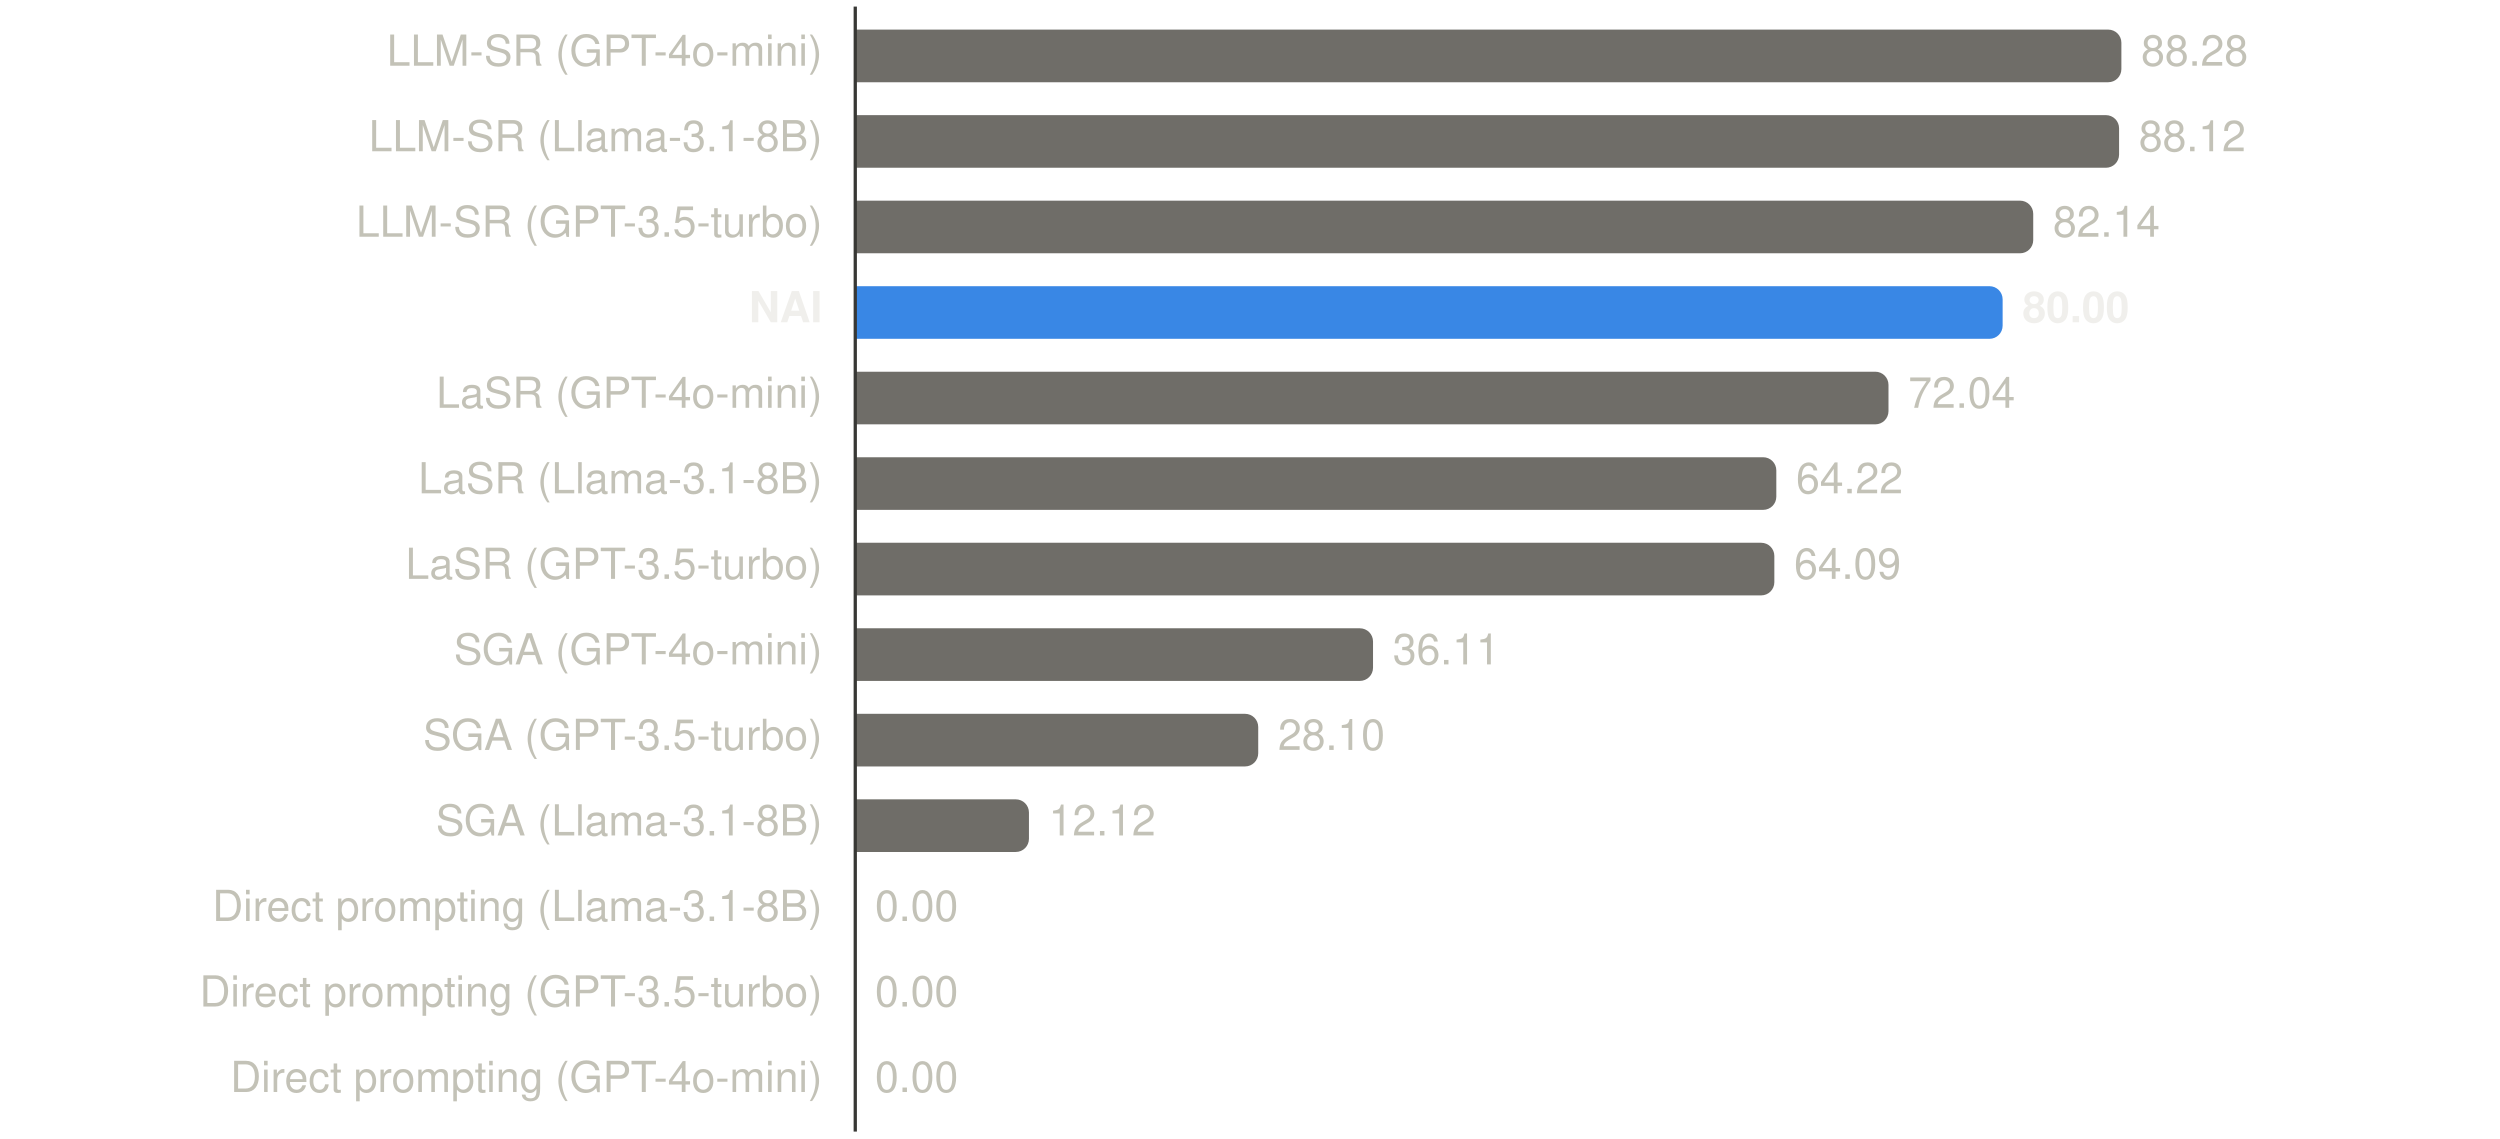
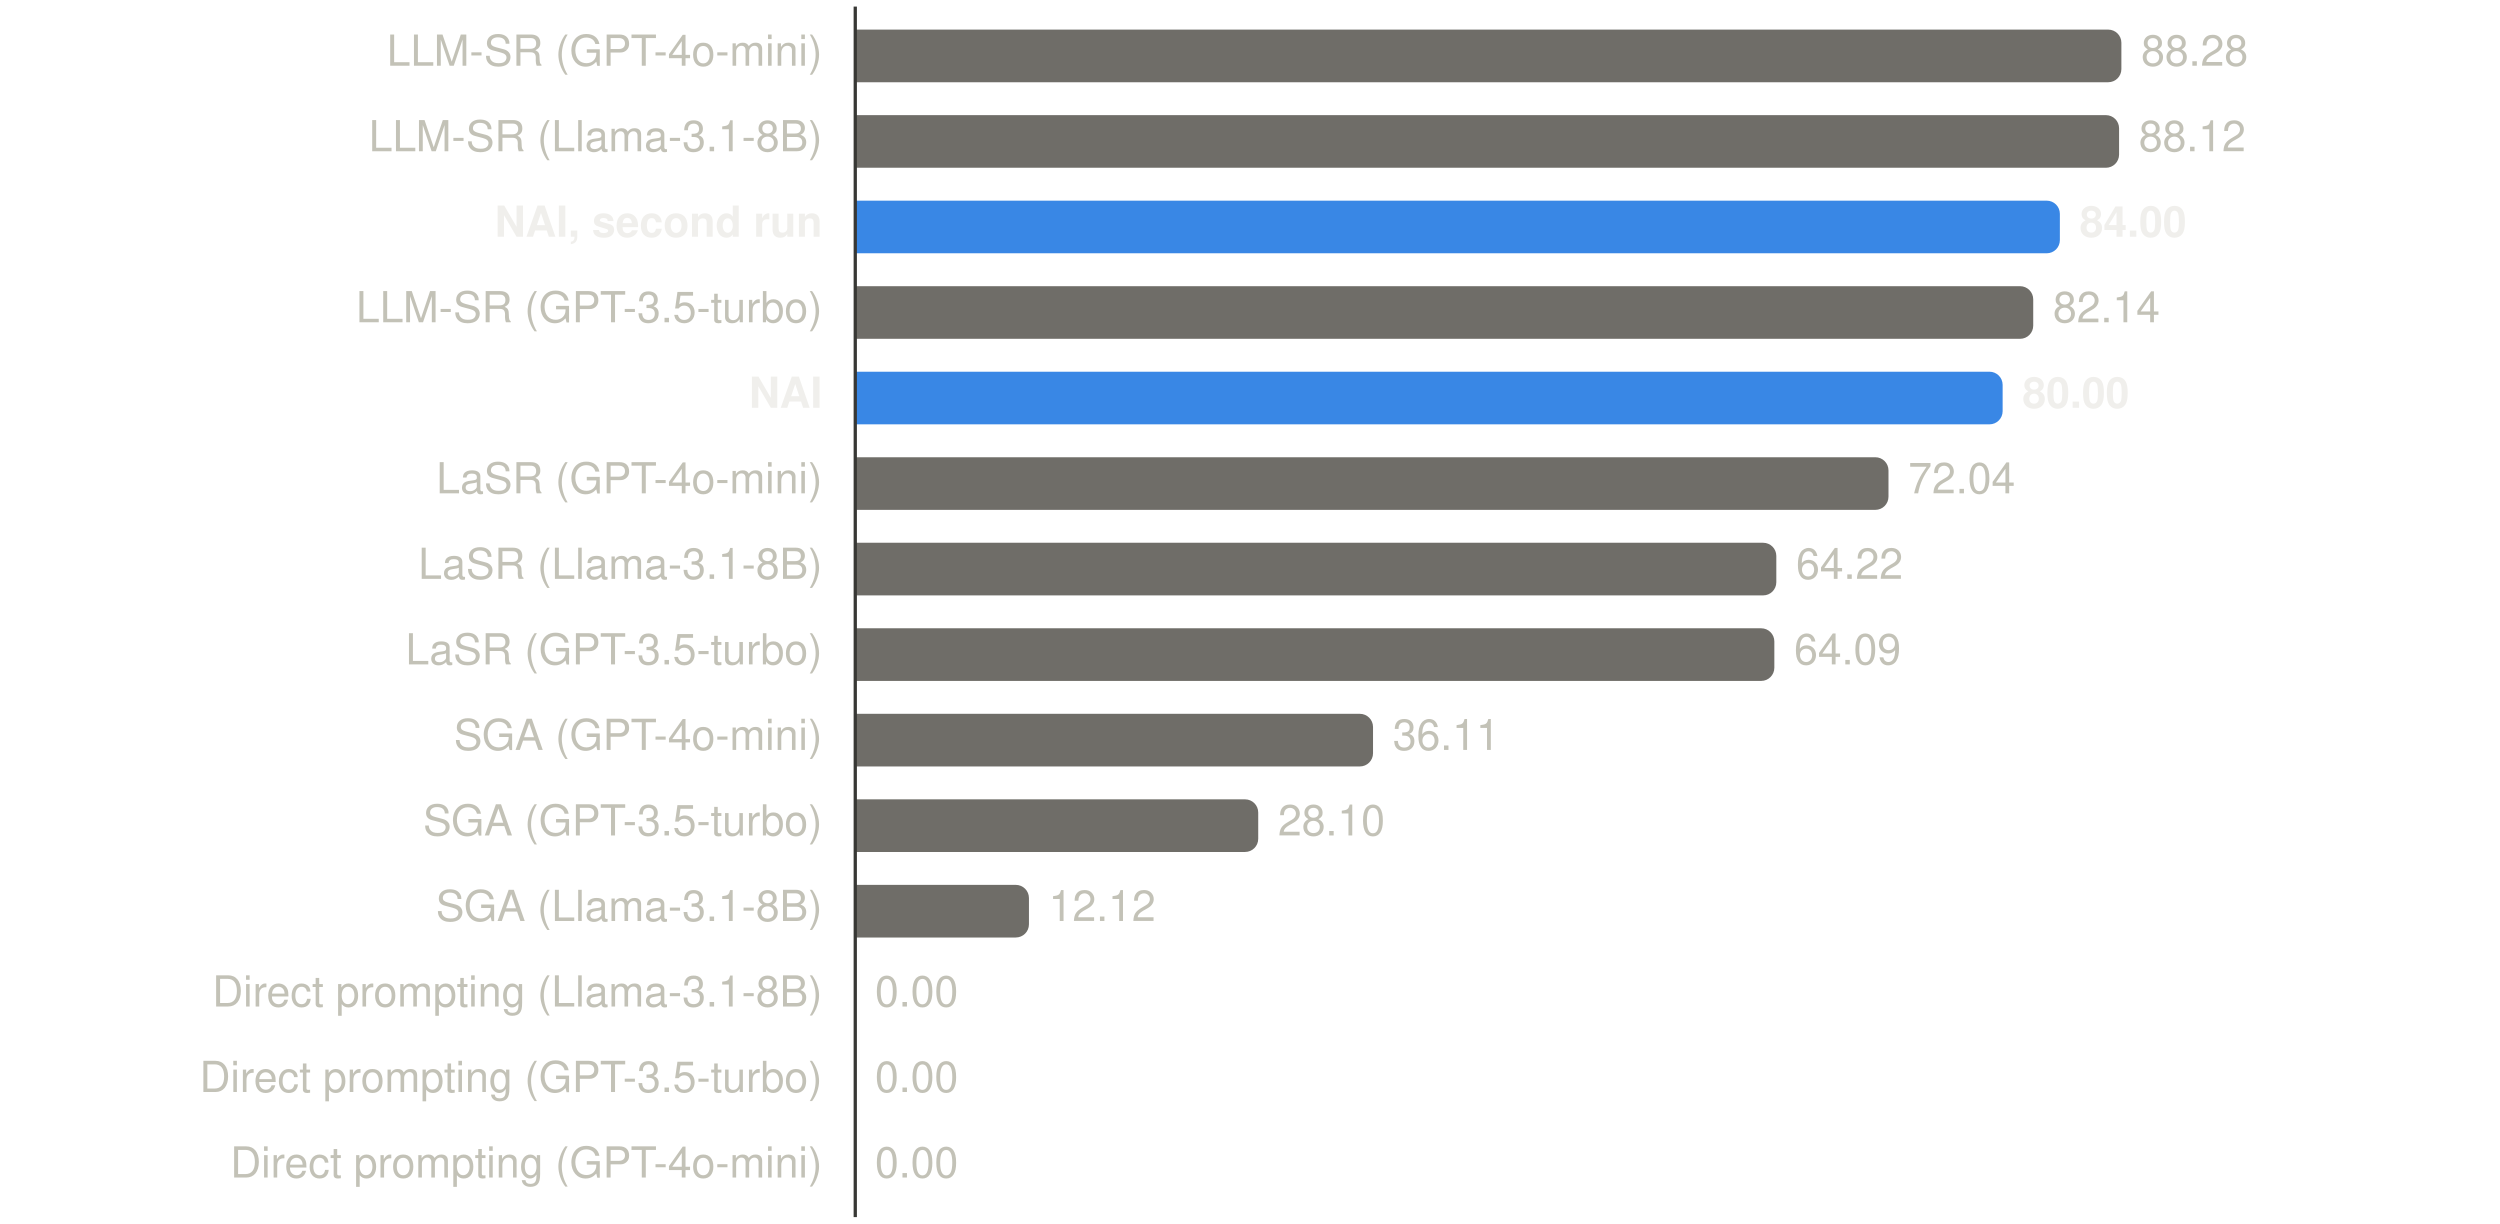
- <svg xmlns="http://www.w3.org/2000/svg" width="760" height="346" viewBox="0 0 760 346" role="img" aria-labelledby="t d">
+ <svg xmlns="http://www.w3.org/2000/svg" width="760" height="372" viewBox="0 0 760 372" role="img" aria-labelledby="t d">
  <g font-family="system-ui, -apple-system, 'Segoe UI', Helvetica, Arial, sans-serif" font-size="13">
    <text x="250" y="17.0" fill="#c3c2b7" text-anchor="end" dominant-baseline="central">LLM-SR (GPT-4o-mini)</text>
    <path d="M260.0 9.0 H640.9 a4 4 0 0 1 4 4 V21.0 a4 4 0 0 1 -4 4 H260.0 Z" fill="#6f6d68" />
    <text x="650.9" y="17.0" fill="#c3c2b7" dominant-baseline="central">88.28</text>
    <text x="250" y="43.0" fill="#c3c2b7" text-anchor="end" dominant-baseline="central">LLM-SR (Llama-3.1-8B)</text>
    <path d="M260.0 35.0 H640.2 a4 4 0 0 1 4 4 V47.0 a4 4 0 0 1 -4 4 H260.0 Z" fill="#6f6d68" />
    <text x="650.2" y="43.0" fill="#c3c2b7" dominant-baseline="central">88.12</text>
-     <text x="250" y="69.0" fill="#c3c2b7" text-anchor="end" dominant-baseline="central">LLM-SR (GPT-3.5-turbo)</text>
-     <path d="M260.0 61.0 H614.1 a4 4 0 0 1 4 4 V73.0 a4 4 0 0 1 -4 4 H260.0 Z" fill="#6f6d68" />
-     <text x="624.1" y="69.0" fill="#c3c2b7" dominant-baseline="central">82.14</text>
-     <text x="250" y="95.0" fill="#f0efec" text-anchor="end" dominant-baseline="central" font-weight="700">NAI</text>
-     <path d="M260.0 87.0 H604.8 a4 4 0 0 1 4 4 V99.0 a4 4 0 0 1 -4 4 H260.0 Z" fill="#3987e5" />
-     <text x="614.8" y="95.0" fill="#f0efec" dominant-baseline="central" font-weight="700">80.00</text>
-     <text x="250" y="121.0" fill="#c3c2b7" text-anchor="end" dominant-baseline="central">LaSR (GPT-4o-mini)</text>
-     <path d="M260.0 113.0 H570.1 a4 4 0 0 1 4 4 V125.0 a4 4 0 0 1 -4 4 H260.0 Z" fill="#6f6d68" />
-     <text x="580.1" y="121.0" fill="#c3c2b7" dominant-baseline="central">72.04</text>
-     <text x="250" y="147.0" fill="#c3c2b7" text-anchor="end" dominant-baseline="central">LaSR (Llama-3.1-8B)</text>
-     <path d="M260.0 139.0 H536.0 a4 4 0 0 1 4 4 V151.0 a4 4 0 0 1 -4 4 H260.0 Z" fill="#6f6d68" />
-     <text x="546.0" y="147.0" fill="#c3c2b7" dominant-baseline="central">64.22</text>
-     <text x="250" y="173.0" fill="#c3c2b7" text-anchor="end" dominant-baseline="central">LaSR (GPT-3.5-turbo)</text>
-     <path d="M260.0 165.0 H535.4 a4 4 0 0 1 4 4 V177.0 a4 4 0 0 1 -4 4 H260.0 Z" fill="#6f6d68" />
-     <text x="545.4" y="173.0" fill="#c3c2b7" dominant-baseline="central">64.09</text>
-     <text x="250" y="199.0" fill="#c3c2b7" text-anchor="end" dominant-baseline="central">SGA (GPT-4o-mini)</text>
-     <path d="M260.0 191.0 H413.4 a4 4 0 0 1 4 4 V203.0 a4 4 0 0 1 -4 4 H260.0 Z" fill="#6f6d68" />
-     <text x="423.4" y="199.0" fill="#c3c2b7" dominant-baseline="central">36.11</text>
-     <text x="250" y="225.0" fill="#c3c2b7" text-anchor="end" dominant-baseline="central">SGA (GPT-3.5-turbo)</text>
-     <path d="M260.0 217.0 H378.5 a4 4 0 0 1 4 4 V229.0 a4 4 0 0 1 -4 4 H260.0 Z" fill="#6f6d68" />
-     <text x="388.5" y="225.0" fill="#c3c2b7" dominant-baseline="central">28.10</text>
-     <text x="250" y="251.0" fill="#c3c2b7" text-anchor="end" dominant-baseline="central">SGA (Llama-3.1-8B)</text>
-     <path d="M260.0 243.0 H308.8 a4 4 0 0 1 4 4 V255.0 a4 4 0 0 1 -4 4 H260.0 Z" fill="#6f6d68" />
-     <text x="318.8" y="251.0" fill="#c3c2b7" dominant-baseline="central">12.12</text>
-     <text x="250" y="277.0" fill="#c3c2b7" text-anchor="end" dominant-baseline="central">Direct prompting (Llama-3.1-8B)</text>
-     <text x="266.0" y="277.0" fill="#c3c2b7" dominant-baseline="central">0.00</text>
-     <text x="250" y="303.0" fill="#c3c2b7" text-anchor="end" dominant-baseline="central">Direct prompting (GPT-3.5-turbo)</text>
+     <text x="250" y="69.0" fill="#f0efec" text-anchor="end" dominant-baseline="central" font-weight="700">NAI, second run</text>
+     <path d="M260.0 61.0 H622.2 a4 4 0 0 1 4 4 V73.0 a4 4 0 0 1 -4 4 H260.0 Z" fill="#3987e5" />
+     <text x="632.2" y="69.0" fill="#f0efec" dominant-baseline="central" font-weight="700">84.00</text>
+     <text x="250" y="95.0" fill="#c3c2b7" text-anchor="end" dominant-baseline="central">LLM-SR (GPT-3.5-turbo)</text>
+     <path d="M260.0 87.0 H614.1 a4 4 0 0 1 4 4 V99.0 a4 4 0 0 1 -4 4 H260.0 Z" fill="#6f6d68" />
+     <text x="624.1" y="95.0" fill="#c3c2b7" dominant-baseline="central">82.14</text>
+     <text x="250" y="121.0" fill="#f0efec" text-anchor="end" dominant-baseline="central" font-weight="700">NAI</text>
+     <path d="M260.0 113.0 H604.8 a4 4 0 0 1 4 4 V125.0 a4 4 0 0 1 -4 4 H260.0 Z" fill="#3987e5" />
+     <text x="614.8" y="121.0" fill="#f0efec" dominant-baseline="central" font-weight="700">80.00</text>
+     <text x="250" y="147.0" fill="#c3c2b7" text-anchor="end" dominant-baseline="central">LaSR (GPT-4o-mini)</text>
+     <path d="M260.0 139.0 H570.1 a4 4 0 0 1 4 4 V151.0 a4 4 0 0 1 -4 4 H260.0 Z" fill="#6f6d68" />
+     <text x="580.1" y="147.0" fill="#c3c2b7" dominant-baseline="central">72.04</text>
+     <text x="250" y="173.0" fill="#c3c2b7" text-anchor="end" dominant-baseline="central">LaSR (Llama-3.1-8B)</text>
+     <path d="M260.0 165.0 H536.0 a4 4 0 0 1 4 4 V177.0 a4 4 0 0 1 -4 4 H260.0 Z" fill="#6f6d68" />
+     <text x="546.0" y="173.0" fill="#c3c2b7" dominant-baseline="central">64.22</text>
+     <text x="250" y="199.0" fill="#c3c2b7" text-anchor="end" dominant-baseline="central">LaSR (GPT-3.5-turbo)</text>
+     <path d="M260.0 191.0 H535.4 a4 4 0 0 1 4 4 V203.0 a4 4 0 0 1 -4 4 H260.0 Z" fill="#6f6d68" />
+     <text x="545.4" y="199.0" fill="#c3c2b7" dominant-baseline="central">64.09</text>
+     <text x="250" y="225.0" fill="#c3c2b7" text-anchor="end" dominant-baseline="central">SGA (GPT-4o-mini)</text>
+     <path d="M260.0 217.0 H413.4 a4 4 0 0 1 4 4 V229.0 a4 4 0 0 1 -4 4 H260.0 Z" fill="#6f6d68" />
+     <text x="423.4" y="225.0" fill="#c3c2b7" dominant-baseline="central">36.11</text>
+     <text x="250" y="251.0" fill="#c3c2b7" text-anchor="end" dominant-baseline="central">SGA (GPT-3.5-turbo)</text>
+     <path d="M260.0 243.0 H378.5 a4 4 0 0 1 4 4 V255.0 a4 4 0 0 1 -4 4 H260.0 Z" fill="#6f6d68" />
+     <text x="388.5" y="251.0" fill="#c3c2b7" dominant-baseline="central">28.10</text>
+     <text x="250" y="277.0" fill="#c3c2b7" text-anchor="end" dominant-baseline="central">SGA (Llama-3.1-8B)</text>
+     <path d="M260.0 269.0 H308.8 a4 4 0 0 1 4 4 V281.0 a4 4 0 0 1 -4 4 H260.0 Z" fill="#6f6d68" />
+     <text x="318.8" y="277.0" fill="#c3c2b7" dominant-baseline="central">12.12</text>
+     <text x="250" y="303.0" fill="#c3c2b7" text-anchor="end" dominant-baseline="central">Direct prompting (Llama-3.1-8B)</text>
    <text x="266.0" y="303.0" fill="#c3c2b7" dominant-baseline="central">0.00</text>
-     <text x="250" y="329.0" fill="#c3c2b7" text-anchor="end" dominant-baseline="central">Direct prompting (GPT-4o-mini)</text>
+     <text x="250" y="329.0" fill="#c3c2b7" text-anchor="end" dominant-baseline="central">Direct prompting (GPT-3.5-turbo)</text>
    <text x="266.0" y="329.0" fill="#c3c2b7" dominant-baseline="central">0.00</text>
-     <line x1="260" y1="2" x2="260" y2="344" stroke="#383835" stroke-width="1" />
+     <text x="250" y="355.0" fill="#c3c2b7" text-anchor="end" dominant-baseline="central">Direct prompting (GPT-4o-mini)</text>
+     <text x="266.0" y="355.0" fill="#c3c2b7" dominant-baseline="central">0.00</text>
+     <line x1="260" y1="2" x2="260" y2="370" stroke="#383835" stroke-width="1" />
  </g>
</svg>
